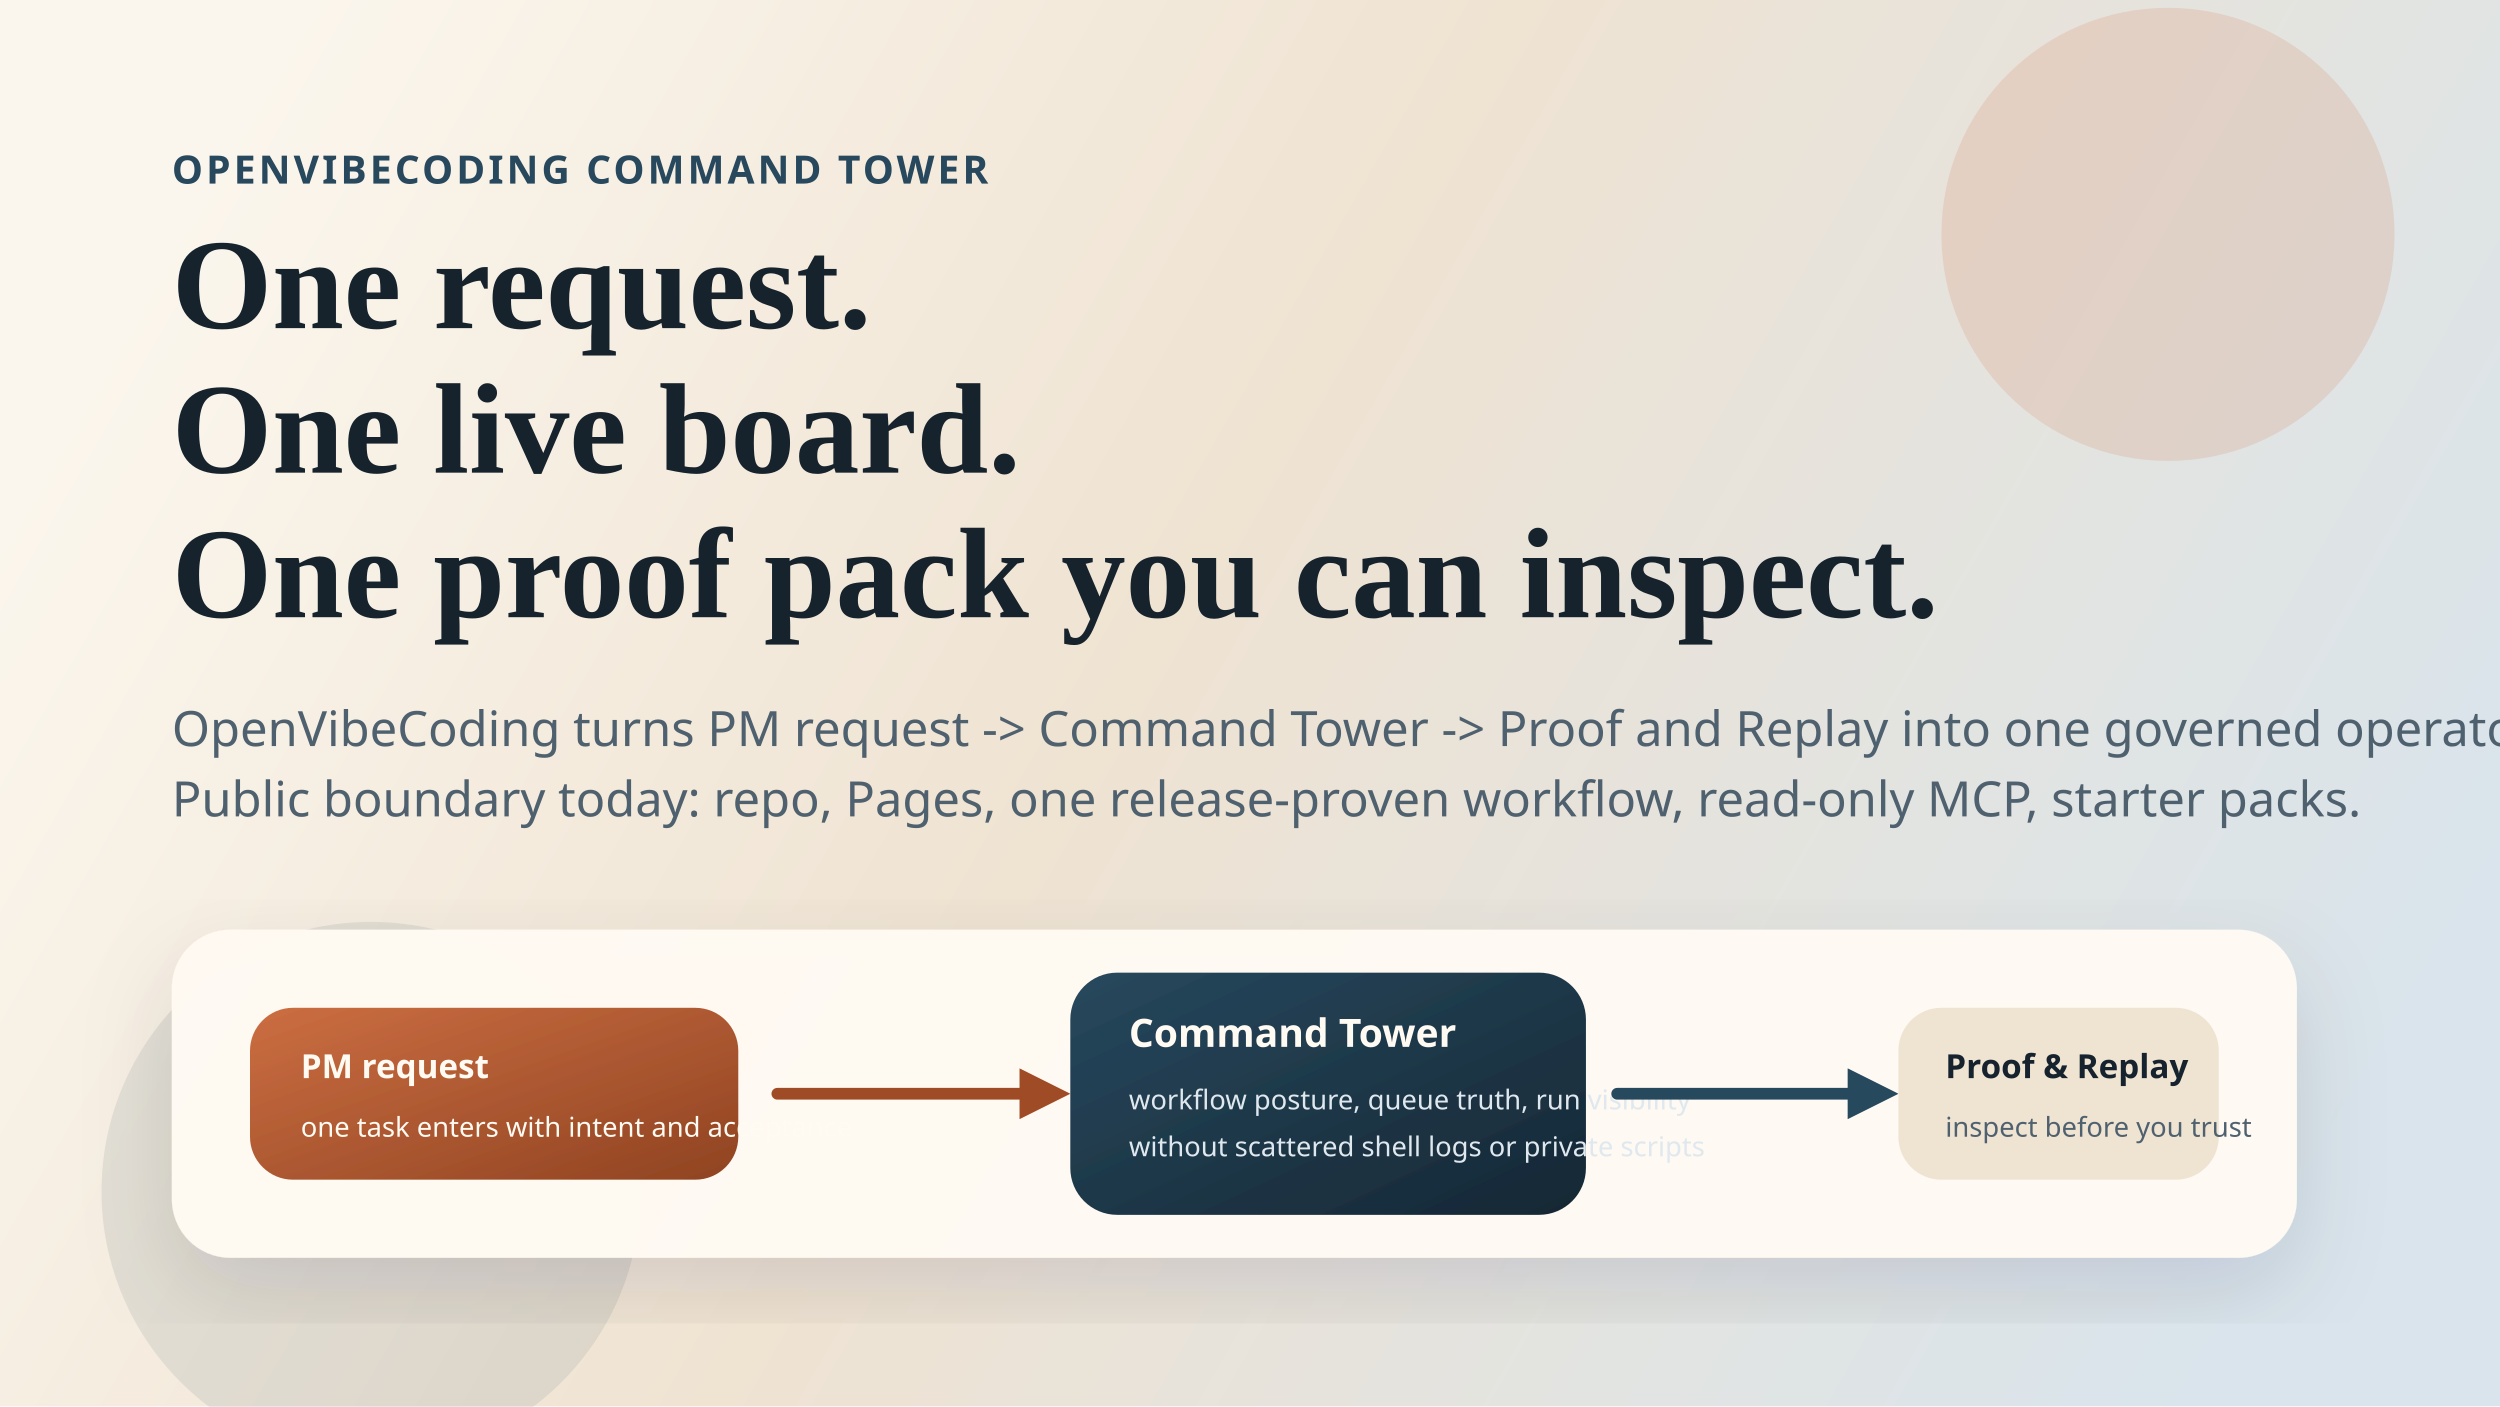
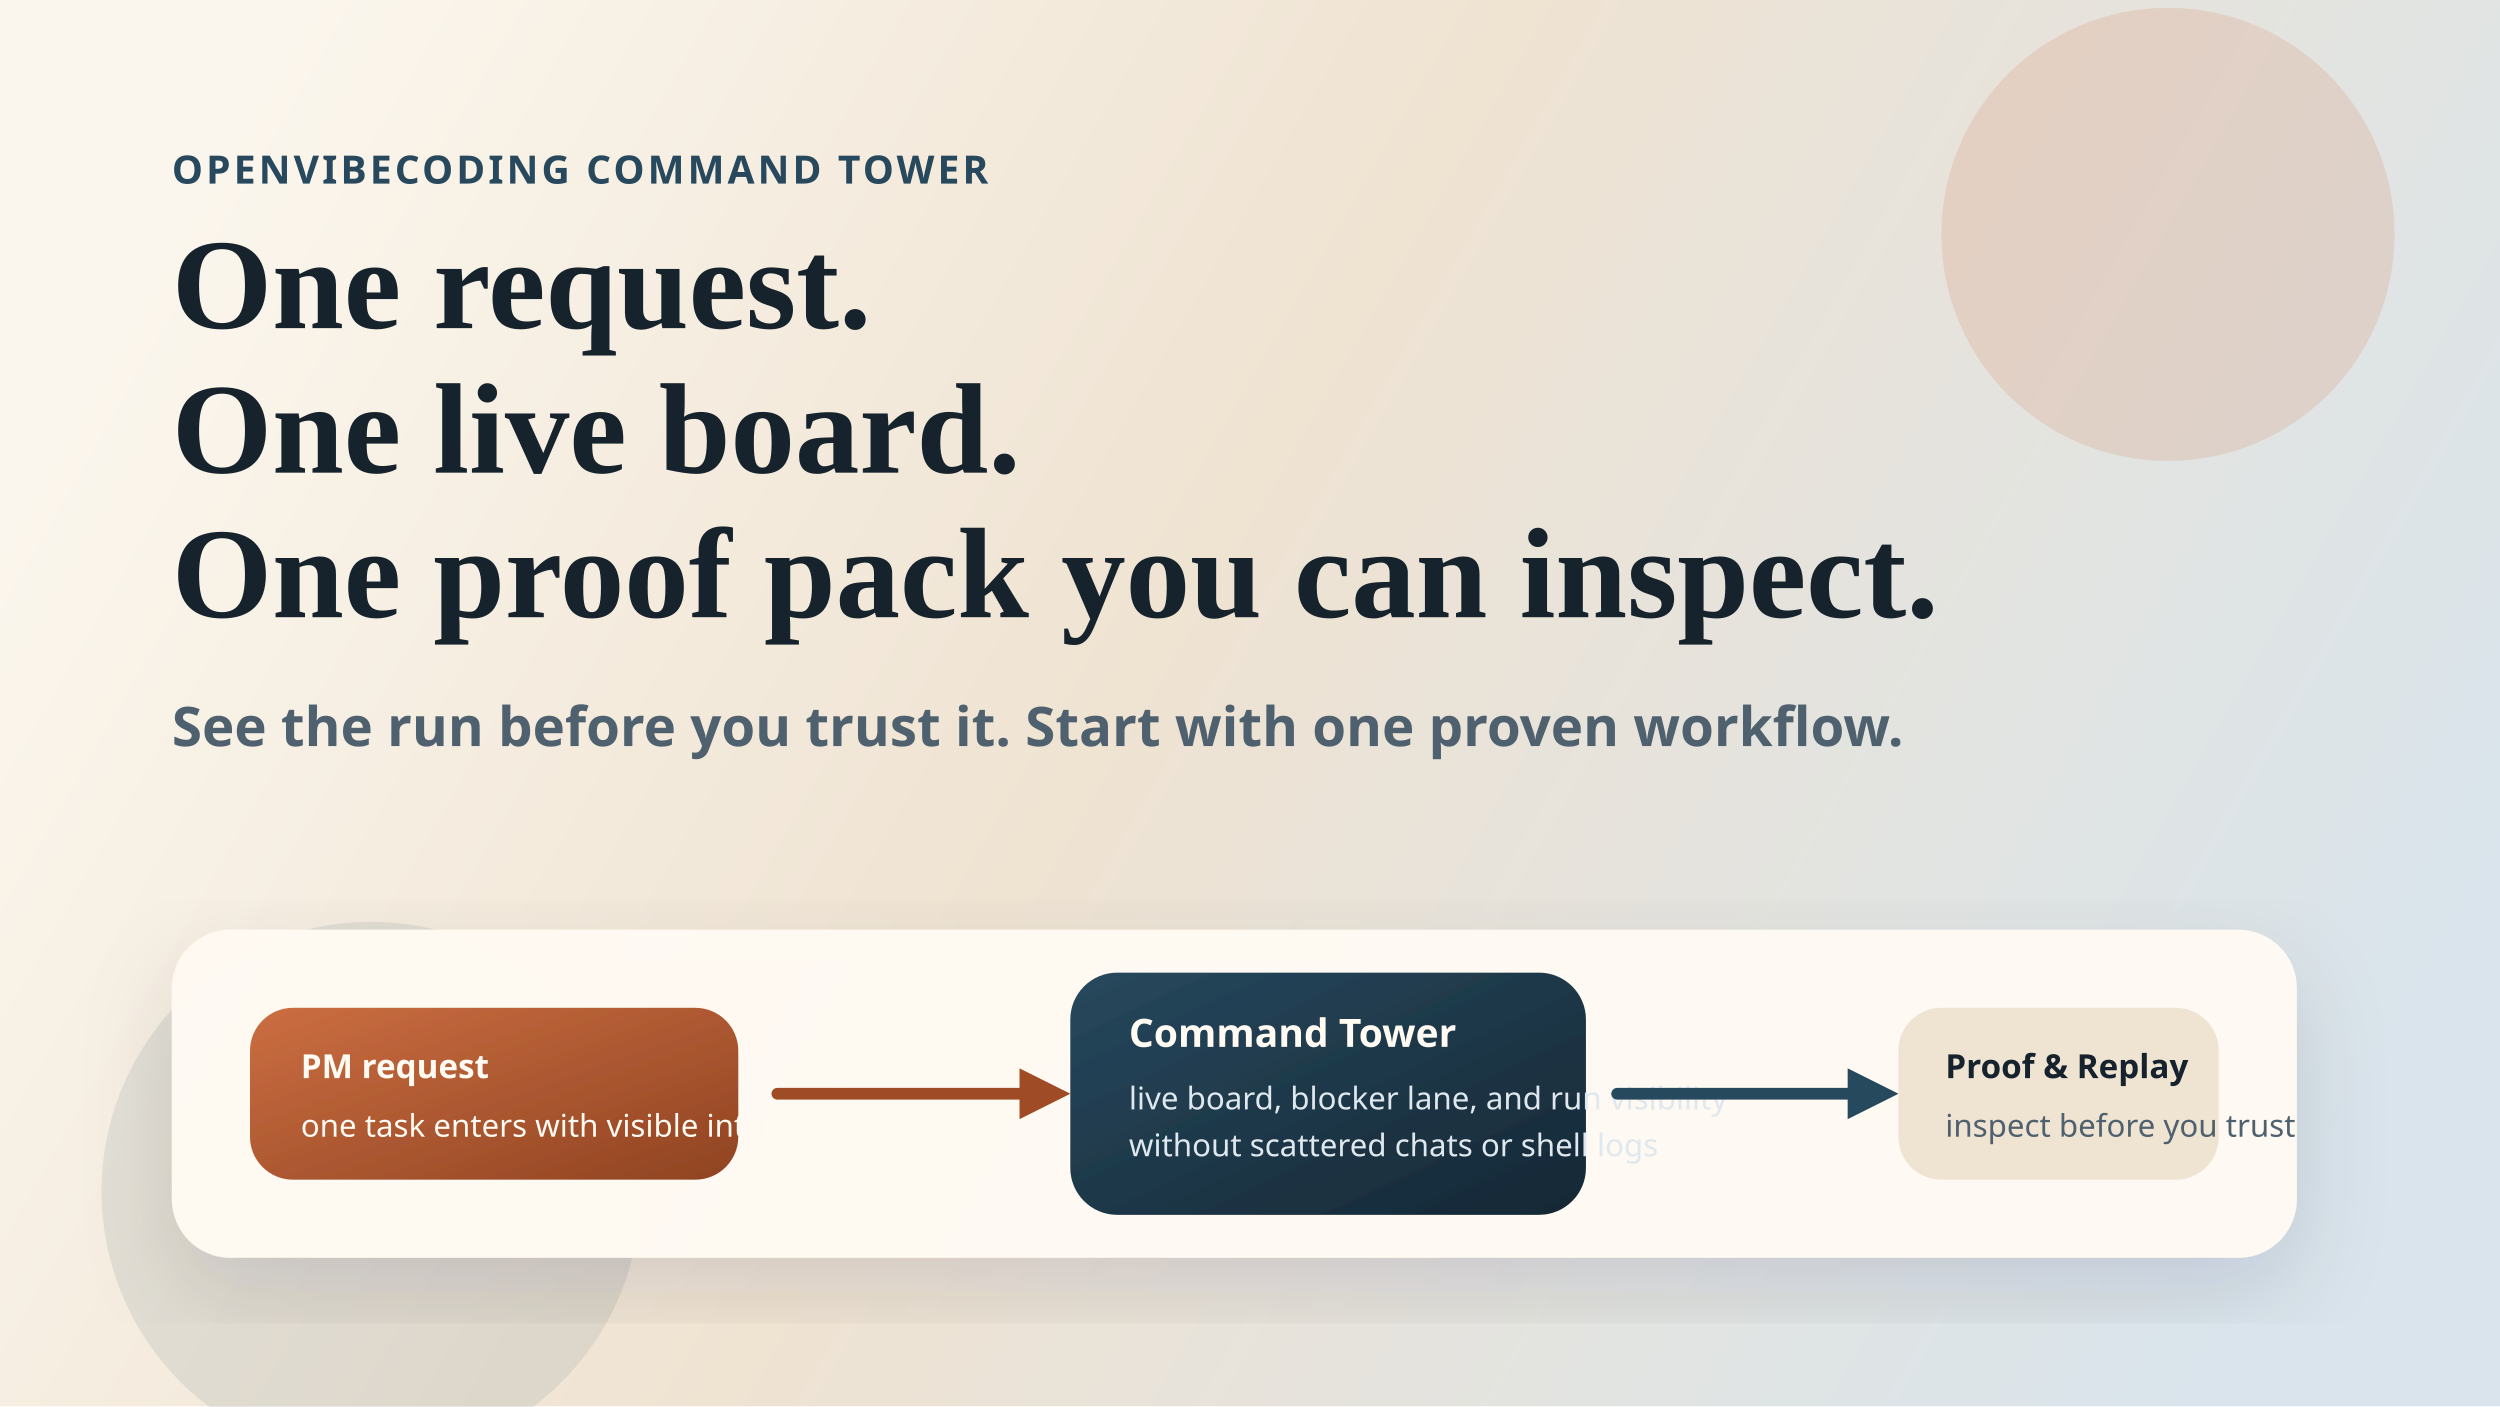
<svg xmlns="http://www.w3.org/2000/svg" width="1280" height="720" viewBox="0 0 1280 720" role="img" aria-labelledby="title desc">
  <defs>
    <linearGradient id="bg" x1="120" y1="60" x2="1160" y2="660" gradientUnits="userSpaceOnUse">
      <stop offset="0%" stop-color="#fbf6ed" />
      <stop offset="45%" stop-color="#efe3d2" />
      <stop offset="100%" stop-color="#d9e4ec" />
    </linearGradient>
    <linearGradient id="accentA" x1="0" y1="0" x2="1" y2="1">
      <stop offset="0%" stop-color="#cc6e42" />
      <stop offset="100%" stop-color="#8f4321" />
    </linearGradient>
    <linearGradient id="accentB" x1="0" y1="0" x2="1" y2="1">
      <stop offset="0%" stop-color="#27485d" />
      <stop offset="100%" stop-color="#152734" />
    </linearGradient>
    <filter id="shadow" x="-20%" y="-20%" width="140%" height="140%">
      <feDropShadow dx="0" dy="18" stdDeviation="24" flood-color="#16232d" flood-opacity="0.12" />
    </filter>
  </defs>
  <rect width="1280" height="720" fill="url(#bg)" />
  <circle cx="1110" cy="120" r="116" fill="#d07c51" opacity="0.18" />
  <circle cx="190" cy="610" r="138" fill="#27485d" opacity="0.10" />
  <text x="88" y="94" fill="#27485d" font-family="'Trebuchet MS', Verdana, sans-serif" font-size="20" font-weight="700" letter-spacing="0.08em">OPENVIBECODING COMMAND TOWER</text>
  <text x="88" y="168" fill="#16232d" font-family="Georgia, 'Times New Roman', serif" font-size="66" font-weight="700">One request.</text>
  <text x="88" y="242" fill="#16232d" font-family="Georgia, 'Times New Roman', serif" font-size="66" font-weight="700">One live board.</text>
  <text x="88" y="316" fill="#16232d" font-family="Georgia, 'Times New Roman', serif" font-size="66" font-weight="700">One proof pack you can inspect.</text>
-   <text x="88" y="382" fill="#4f616e" font-family="'Trebuchet MS', Verdana, sans-serif" font-size="25">
-     OpenVibeCoding turns PM request -&gt; Command Tower -&gt; Proof and Replay into one governed operator loop.
-   </text>
-   <text x="88" y="418" fill="#4f616e" font-family="'Trebuchet MS', Verdana, sans-serif" font-size="25">
-     Public boundary today: repo, Pages, one release-proven workflow, read-only MCP, starter packs.
+   <text x="88" y="382" fill="#4f616e" font-family="'Trebuchet MS', Verdana, sans-serif" font-size="28" font-weight="700">
+     See the run before you trust it. Start with one proven workflow.
  </text>
  <g filter="url(#shadow)">
    <rect x="88" y="476" width="1088" height="168" rx="30" fill="#fffaf2" opacity="0.96" />
    <rect x="128" y="516" width="250" height="88" rx="22" fill="url(#accentA)" />
    <text x="154" y="552" fill="#fffaf2" font-family="'Trebuchet MS', Verdana, sans-serif" font-size="17" font-weight="700">PM request</text>
-     <text x="154" y="582" fill="#fffaf2" font-family="'Trebuchet MS', Verdana, sans-serif" font-size="14">one task enters with intent and acceptance</text>
+     <text x="154" y="582" fill="#fffaf2" font-family="'Trebuchet MS', Verdana, sans-serif" font-size="16">one task enters with visible intent</text>
    <path d="M398 560 C450 560, 478 560, 530 560" fill="none" stroke="#9f4c26" stroke-width="6" stroke-linecap="round" />
    <polygon points="522,547 548,560 522,573" fill="#9f4c26" />
    <rect x="548" y="498" width="264" height="124" rx="24" fill="url(#accentB)" />
    <text x="578" y="536" fill="#fffaf2" font-family="'Trebuchet MS', Verdana, sans-serif" font-size="20" font-weight="700">Command Tower</text>
-     <text x="578" y="568" fill="#dfe8ee" font-family="'Trebuchet MS', Verdana, sans-serif" font-size="14">workflow posture, queue truth, run visibility</text>
-     <text x="578" y="592" fill="#dfe8ee" font-family="'Trebuchet MS', Verdana, sans-serif" font-size="14">without scattered shell logs or private scripts</text>
+     <text x="578" y="568" fill="#dfe8ee" font-family="'Trebuchet MS', Verdana, sans-serif" font-size="16">live board, blocker lane, and run visibility</text>
+     <text x="578" y="592" fill="#dfe8ee" font-family="'Trebuchet MS', Verdana, sans-serif" font-size="16">without scattered chats or shell logs</text>
    <path d="M828 560 C878 560, 904 560, 954 560" fill="none" stroke="#27485d" stroke-width="6" stroke-linecap="round" />
    <polygon points="946,547 972,560 946,573" fill="#27485d" />
    <rect x="972" y="516" width="164" height="88" rx="22" fill="#efe3d2" />
    <text x="996" y="552" fill="#16232d" font-family="'Trebuchet MS', Verdana, sans-serif" font-size="17" font-weight="700">Proof &amp; Replay</text>
-     <text x="996" y="582" fill="#4f616e" font-family="'Trebuchet MS', Verdana, sans-serif" font-size="14">inspect before you trust</text>
+     <text x="996" y="582" fill="#4f616e" font-family="'Trebuchet MS', Verdana, sans-serif" font-size="16">inspect before you trust</text>
  </g>
</svg>
